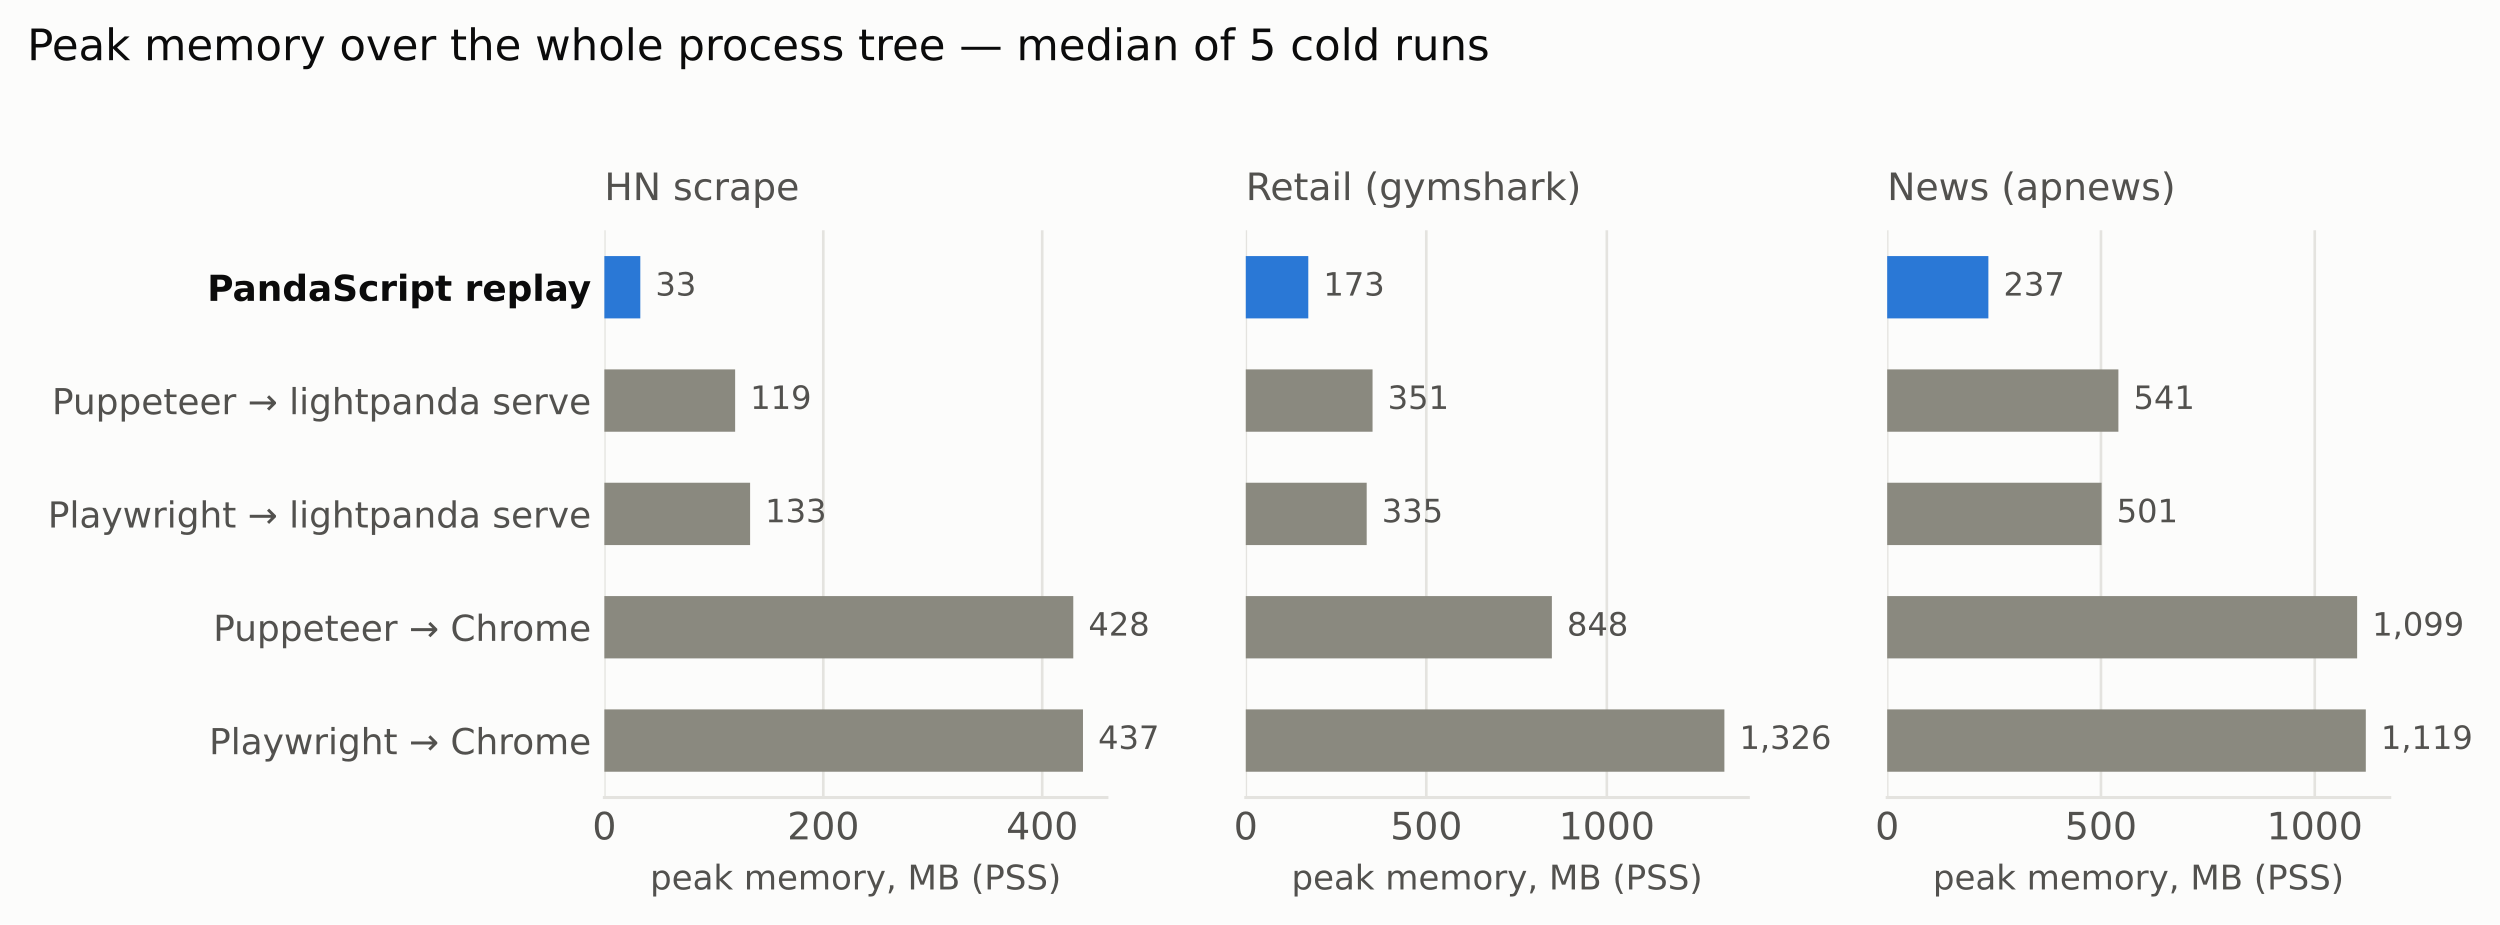
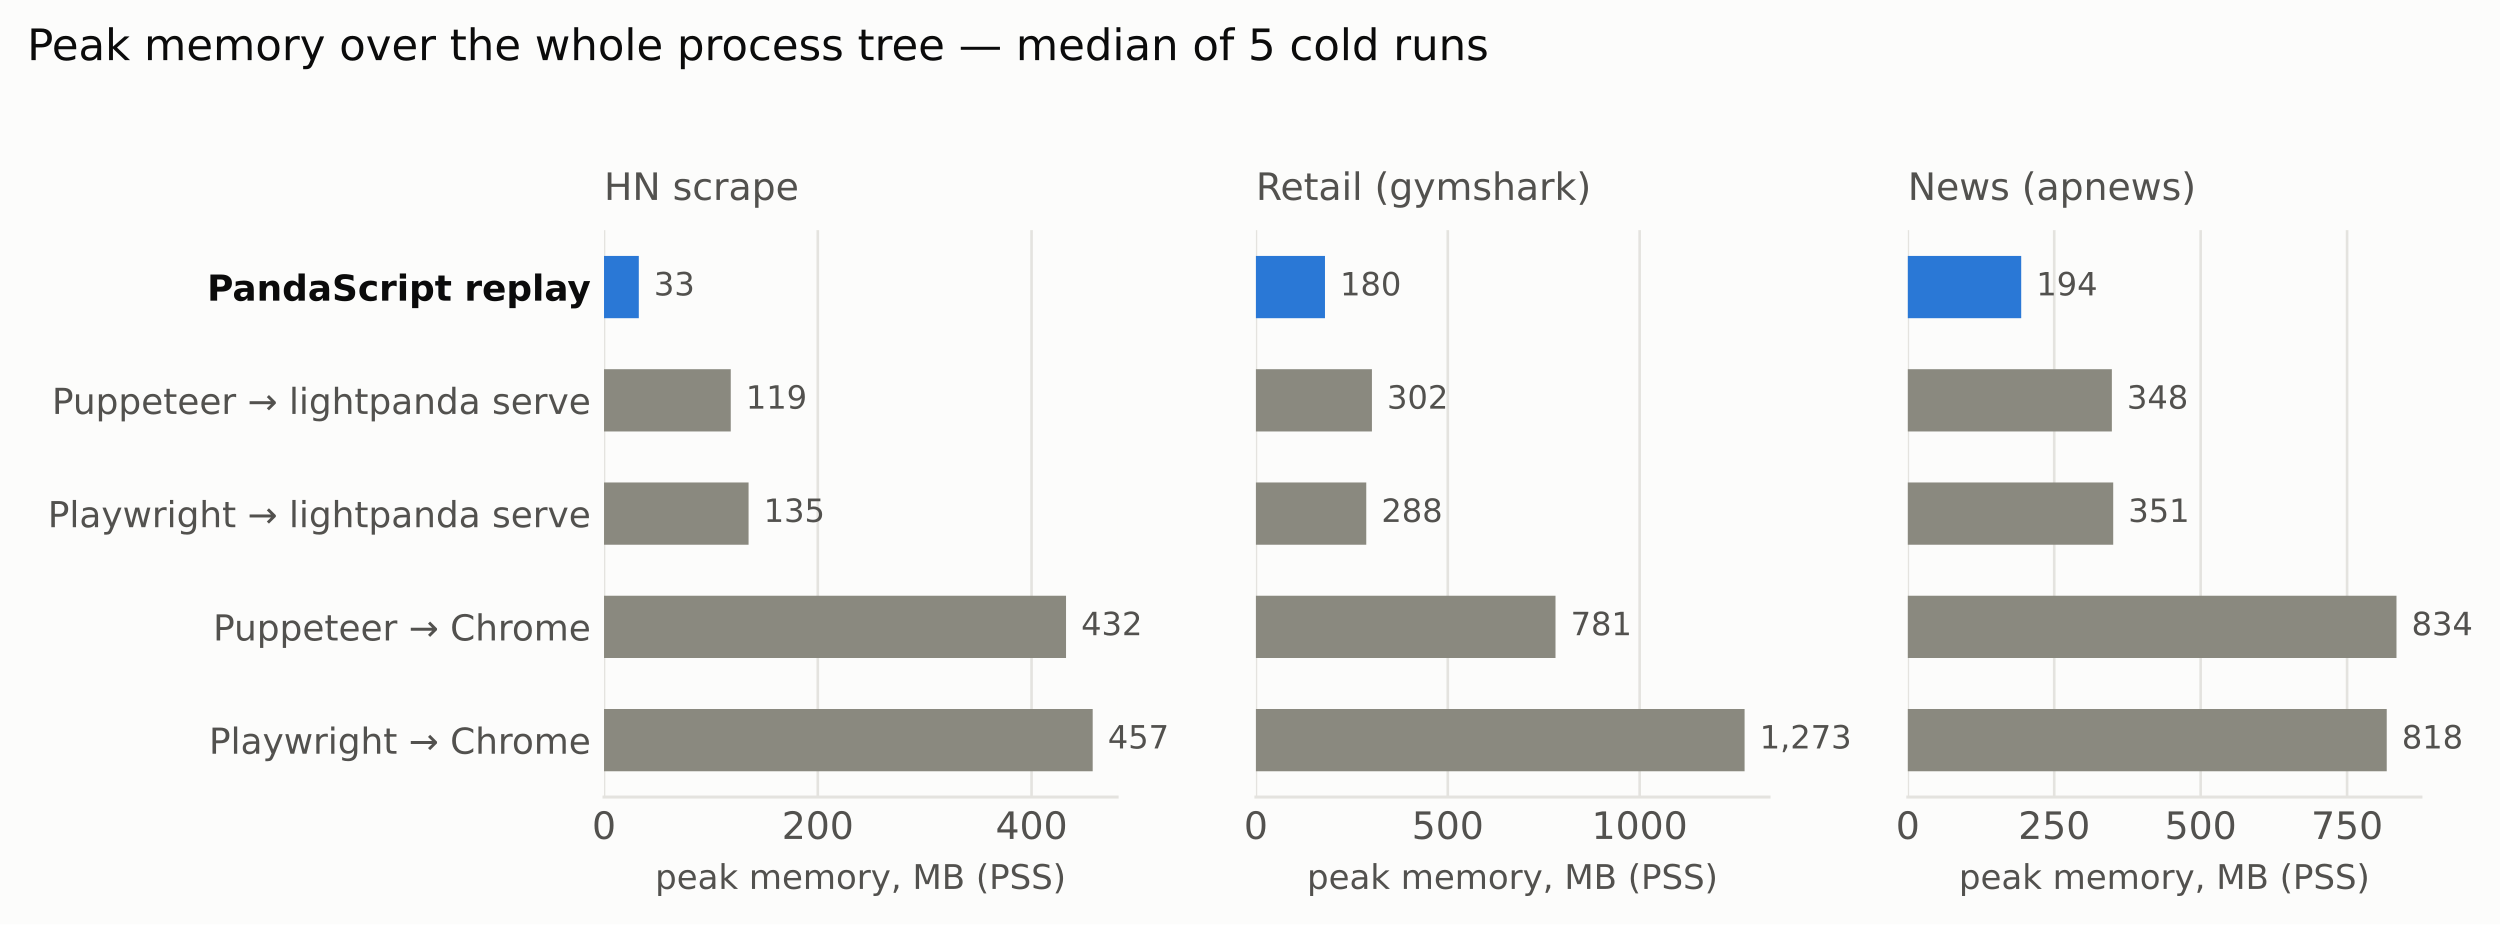
- <svg xmlns="http://www.w3.org/2000/svg" width="661.955pt" height="244.871pt" viewBox="0 0 661.955 244.871" version="1.1">
+ <svg xmlns="http://www.w3.org/2000/svg" width="662.349pt" height="244.871pt" viewBox="0 0 662.349 244.871" version="1.1">
  <defs>
    <style type="text/css">*{stroke-linejoin: round; stroke-linecap: butt}</style>
  </defs>
  <g id="figure_1">
    <g id="patch_1">
-       <path d="M 0 244.871  L 661.955 244.871  L 661.955 0  L 0 0  z " style="fill: #fcfcfb" />
+       <path d="M 0 244.871  L 662.349 244.871  L 662.349 0  L 0 0  z " style="fill: #fcfcfb" />
    </g>
    <g id="axes_1">
      <g id="patch_2">
-         <path d="M 160.028 211.17  L 293.091 211.17  L 293.091 60.972  L 160.028 60.972  z " style="fill: #fcfcfb" />
+         <path d="M 160.028 211.17  L 295.971 211.17  L 295.971 60.972  L 160.028 60.972  z " style="fill: #fcfcfb" />
      </g>
      <g id="matplotlib.axis_1">
        <g id="xtick_1">
          <g id="line2d_1">
-             <path d="M 160.028 211.17  L 160.028 60.972  " clip-path="url(#p8cc60bcf97)" style="fill: none; stroke: #e4e3df; stroke-width: 0.7; stroke-linecap: square" />
+             <path d="M 160.028 211.17  L 160.028 60.972  " clip-path="url(#ped3a4d51f2)" style="fill: none; stroke: #e4e3df; stroke-width: 0.7; stroke-linecap: square" />
          </g>
          <g id="line2d_2" />
          <g id="text_1">
            <text style="font-size: 10px; font-family: 'DejaVu Sans', 'Bitstream Vera Sans', 'Computer Modern Sans Serif', 'Lucida Grande', 'Verdana', 'Geneva', 'Lucid', 'Arial', 'Helvetica', 'Avant Garde', sans-serif; text-anchor: middle; fill: #52514e" x="160.028" y="222.268" transform="rotate(-0 160.028 222.2675)">0</text>
          </g>
        </g>
        <g id="xtick_2">
          <g id="line2d_3">
-             <path d="M 217.995 211.17  L 217.995 60.972  " clip-path="url(#p8cc60bcf97)" style="fill: none; stroke: #e4e3df; stroke-width: 0.7; stroke-linecap: square" />
+             <path d="M 216.664 211.17  L 216.664 60.972  " clip-path="url(#ped3a4d51f2)" style="fill: none; stroke: #e4e3df; stroke-width: 0.7; stroke-linecap: square" />
          </g>
          <g id="line2d_4" />
          <g id="text_2">
-             <text style="font-size: 10px; font-family: 'DejaVu Sans', 'Bitstream Vera Sans', 'Computer Modern Sans Serif', 'Lucida Grande', 'Verdana', 'Geneva', 'Lucid', 'Arial', 'Helvetica', 'Avant Garde', sans-serif; text-anchor: middle; fill: #52514e" x="217.995" y="222.268" transform="rotate(-0 217.9948 222.2675)">200</text>
+             <text style="font-size: 10px; font-family: 'DejaVu Sans', 'Bitstream Vera Sans', 'Computer Modern Sans Serif', 'Lucida Grande', 'Verdana', 'Geneva', 'Lucid', 'Arial', 'Helvetica', 'Avant Garde', sans-serif; text-anchor: middle; fill: #52514e" x="216.664" y="222.268" transform="rotate(-0 216.6644 222.2675)">200</text>
          </g>
        </g>
        <g id="xtick_3">
          <g id="line2d_5">
-             <path d="M 275.962 211.17  L 275.962 60.972  " clip-path="url(#p8cc60bcf97)" style="fill: none; stroke: #e4e3df; stroke-width: 0.7; stroke-linecap: square" />
+             <path d="M 273.301 211.17  L 273.301 60.972  " clip-path="url(#ped3a4d51f2)" style="fill: none; stroke: #e4e3df; stroke-width: 0.7; stroke-linecap: square" />
          </g>
          <g id="line2d_6" />
          <g id="text_3">
-             <text style="font-size: 10px; font-family: 'DejaVu Sans', 'Bitstream Vera Sans', 'Computer Modern Sans Serif', 'Lucida Grande', 'Verdana', 'Geneva', 'Lucid', 'Arial', 'Helvetica', 'Avant Garde', sans-serif; text-anchor: middle; fill: #52514e" x="275.962" y="222.268" transform="rotate(-0 275.9617 222.2675)">400</text>
+             <text style="font-size: 10px; font-family: 'DejaVu Sans', 'Bitstream Vera Sans', 'Computer Modern Sans Serif', 'Lucida Grande', 'Verdana', 'Geneva', 'Lucid', 'Arial', 'Helvetica', 'Avant Garde', sans-serif; text-anchor: middle; fill: #52514e" x="273.301" y="222.268" transform="rotate(-0 273.3008 222.2675)">400</text>
          </g>
        </g>
        <g id="text_4">
-           <text style="font-size: 9px; font-family: 'DejaVu Sans', 'Bitstream Vera Sans', 'Computer Modern Sans Serif', 'Lucida Grande', 'Verdana', 'Geneva', 'Lucid', 'Arial', 'Helvetica', 'Avant Garde', sans-serif; text-anchor: middle; fill: #52514e" x="226.56" y="235.508" transform="rotate(-0 226.5596 235.5085)">peak memory, MB (PSS)</text>
+           <text style="font-size: 9px; font-family: 'DejaVu Sans', 'Bitstream Vera Sans', 'Computer Modern Sans Serif', 'Lucida Grande', 'Verdana', 'Geneva', 'Lucid', 'Arial', 'Helvetica', 'Avant Garde', sans-serif; text-anchor: middle; fill: #52514e" x="228" y="235.508" transform="rotate(-0 227.9996 235.5085)">peak memory, MB (PSS)</text>
        </g>
      </g>
      <g id="matplotlib.axis_2">
        <g id="ytick_1">
          <g id="line2d_7" />
          <g id="text_5">
            <text style="font-size: 9.5px; font-family: 'DejaVu Sans', 'Bitstream Vera Sans', 'Computer Modern Sans Serif', 'Lucida Grande', 'Verdana', 'Geneva', 'Lucid', 'Arial', 'Helvetica', 'Avant Garde', sans-serif; text-anchor: end; fill: #52514e" x="156.528" y="199.699" transform="rotate(-0 156.528 199.6993)">Playwright → Chrome</text>
          </g>
        </g>
        <g id="ytick_2">
          <g id="line2d_8" />
          <g id="text_6">
            <text style="font-size: 9.5px; font-family: 'DejaVu Sans', 'Bitstream Vera Sans', 'Computer Modern Sans Serif', 'Lucida Grande', 'Verdana', 'Geneva', 'Lucid', 'Arial', 'Helvetica', 'Avant Garde', sans-serif; text-anchor: end; fill: #52514e" x="156.528" y="169.69" transform="rotate(-0 156.528 169.6898)">Puppeteer → Chrome</text>
          </g>
        </g>
        <g id="ytick_3">
          <g id="line2d_9" />
          <g id="text_7">
            <text style="font-size: 9.5px; font-family: 'DejaVu Sans', 'Bitstream Vera Sans', 'Computer Modern Sans Serif', 'Lucida Grande', 'Verdana', 'Geneva', 'Lucid', 'Arial', 'Helvetica', 'Avant Garde', sans-serif; text-anchor: end; fill: #52514e" x="156.528" y="139.68" transform="rotate(-0 156.528 139.6802)">Playwright → lightpanda serve</text>
          </g>
        </g>
        <g id="ytick_4">
          <g id="line2d_10" />
          <g id="text_8">
            <text style="font-size: 9.5px; font-family: 'DejaVu Sans', 'Bitstream Vera Sans', 'Computer Modern Sans Serif', 'Lucida Grande', 'Verdana', 'Geneva', 'Lucid', 'Arial', 'Helvetica', 'Avant Garde', sans-serif; text-anchor: end; fill: #52514e" x="156.528" y="109.671" transform="rotate(-0 156.528 109.6706)">Puppeteer → lightpanda serve</text>
          </g>
        </g>
        <g id="ytick_5">
          <g id="line2d_11" />
          <g id="text_9">
            <text style="font-weight: 700; font-size: 9.5px; font-family: 'DejaVu Sans', 'Bitstream Vera Sans', 'Computer Modern Sans Serif', 'Lucida Grande', 'Verdana', 'Geneva', 'Lucid', 'Arial', 'Helvetica', 'Avant Garde', sans-serif; text-anchor: end; fill: #0b0b0b" x="156.528" y="79.661" transform="rotate(-0 156.528 79.66107)">PandaScript replay</text>
          </g>
        </g>
      </g>
      <g id="patch_3">
-         <path d="M 160.028 211.17  L 293.091 211.17  " style="fill: none; stroke: #e4e3df; stroke-width: 0.8; stroke-linejoin: miter; stroke-linecap: square" />
+         <path d="M 160.028 211.17  L 295.971 211.17  " style="fill: none; stroke: #e4e3df; stroke-width: 0.8; stroke-linejoin: miter; stroke-linecap: square" />
      </g>
      <g id="patch_4">
-         <path d="M 160.028 204.343  L 286.755 204.343  L 286.755 187.837  L 160.028 187.837  z " clip-path="url(#p8cc60bcf97)" style="fill: #8a897f" />
+         <path d="M 160.028 204.343  L 289.498 204.343  L 289.498 187.837  L 160.028 187.837  z " clip-path="url(#ped3a4d51f2)" style="fill: #8a897f" />
      </g>
      <g id="patch_5">
-         <path d="M 160.028 174.333  L 284.185 174.333  L 284.185 157.828  L 160.028 157.828  z " clip-path="url(#p8cc60bcf97)" style="fill: #8a897f" />
+         <path d="M 160.028 174.333  L 282.434 174.333  L 282.434 157.828  L 160.028 157.828  z " clip-path="url(#ped3a4d51f2)" style="fill: #8a897f" />
      </g>
      <g id="patch_6">
-         <path d="M 160.028 144.324  L 198.612 144.324  L 198.612 127.818  L 160.028 127.818  z " clip-path="url(#p8cc60bcf97)" style="fill: #8a897f" />
+         <path d="M 160.028 144.324  L 198.328 144.324  L 198.328 127.818  L 160.028 127.818  z " clip-path="url(#ped3a4d51f2)" style="fill: #8a897f" />
      </g>
      <g id="patch_7">
-         <path d="M 160.028 114.314  L 194.65 114.314  L 194.65 97.809  L 160.028 97.809  z " clip-path="url(#p8cc60bcf97)" style="fill: #8a897f" />
+         <path d="M 160.028 114.314  L 193.606 114.314  L 193.606 97.809  L 160.028 97.809  z " clip-path="url(#ped3a4d51f2)" style="fill: #8a897f" />
      </g>
      <g id="patch_8">
-         <path d="M 160.028 84.304  L 169.542 84.304  L 169.542 67.799  L 160.028 67.799  z " clip-path="url(#p8cc60bcf97)" style="fill: #2a78d6" />
+         <path d="M 160.028 84.304  L 169.246 84.304  L 169.246 67.799  L 160.028 67.799  z " clip-path="url(#ped3a4d51f2)" style="fill: #2a78d6" />
      </g>
      <g id="text_10">
        <text style="font-size: 10px; font-family: 'DejaVu Sans', 'Bitstream Vera Sans', 'Computer Modern Sans Serif', 'Lucida Grande', 'Verdana', 'Geneva', 'Lucid', 'Arial', 'Helvetica', 'Avant Garde', sans-serif; text-anchor: start; fill: #52514e" x="160.028" y="52.972" transform="rotate(-0 160.028 52.972)">HN scrape</text>
      </g>
      <g id="text_11">
-         <text style="font-size: 8.5px; font-family: 'DejaVu Sans', 'Bitstream Vera Sans', 'Computer Modern Sans Serif', 'Lucida Grande', 'Verdana', 'Geneva', 'Lucid', 'Arial', 'Helvetica', 'Avant Garde', sans-serif; text-anchor: start; fill: #52514e" x="290.755" y="198.298" transform="rotate(-0 290.7549 198.2981)">437</text>
+         <text style="font-size: 8.5px; font-family: 'DejaVu Sans', 'Bitstream Vera Sans', 'Computer Modern Sans Serif', 'Lucida Grande', 'Verdana', 'Geneva', 'Lucid', 'Arial', 'Helvetica', 'Avant Garde', sans-serif; text-anchor: start; fill: #52514e" x="293.498" y="198.298" transform="rotate(-0 293.4978 198.2981)">457</text>
      </g>
      <g id="text_12">
-         <text style="font-size: 8.5px; font-family: 'DejaVu Sans', 'Bitstream Vera Sans', 'Computer Modern Sans Serif', 'Lucida Grande', 'Verdana', 'Geneva', 'Lucid', 'Arial', 'Helvetica', 'Avant Garde', sans-serif; text-anchor: start; fill: #52514e" x="288.185" y="168.289" transform="rotate(-0 288.1855 168.2885)">428</text>
+         <text style="font-size: 8.5px; font-family: 'DejaVu Sans', 'Bitstream Vera Sans', 'Computer Modern Sans Serif', 'Lucida Grande', 'Verdana', 'Geneva', 'Lucid', 'Arial', 'Helvetica', 'Avant Garde', sans-serif; text-anchor: start; fill: #52514e" x="286.434" y="168.289" transform="rotate(-0 286.434 168.2885)">432</text>
      </g>
      <g id="text_13">
-         <text style="font-size: 8.5px; font-family: 'DejaVu Sans', 'Bitstream Vera Sans', 'Computer Modern Sans Serif', 'Lucida Grande', 'Verdana', 'Geneva', 'Lucid', 'Arial', 'Helvetica', 'Avant Garde', sans-serif; text-anchor: start; fill: #52514e" x="202.612" y="138.279" transform="rotate(-0 202.6116 138.279)">133</text>
+         <text style="font-size: 8.5px; font-family: 'DejaVu Sans', 'Bitstream Vera Sans', 'Computer Modern Sans Serif', 'Lucida Grande', 'Verdana', 'Geneva', 'Lucid', 'Arial', 'Helvetica', 'Avant Garde', sans-serif; text-anchor: start; fill: #52514e" x="202.328" y="138.279" transform="rotate(-0 202.3278 138.279)">135</text>
      </g>
      <g id="text_14">
-         <text style="font-size: 8.5px; font-family: 'DejaVu Sans', 'Bitstream Vera Sans', 'Computer Modern Sans Serif', 'Lucida Grande', 'Verdana', 'Geneva', 'Lucid', 'Arial', 'Helvetica', 'Avant Garde', sans-serif; text-anchor: start; fill: #52514e" x="198.65" y="108.269" transform="rotate(-0 198.6499 108.2694)">119</text>
+         <text style="font-size: 8.5px; font-family: 'DejaVu Sans', 'Bitstream Vera Sans', 'Computer Modern Sans Serif', 'Lucida Grande', 'Verdana', 'Geneva', 'Lucid', 'Arial', 'Helvetica', 'Avant Garde', sans-serif; text-anchor: start; fill: #52514e" x="197.606" y="108.269" transform="rotate(-0 197.6058 108.2694)">119</text>
      </g>
      <g id="text_15">
-         <text style="font-size: 8.5px; font-family: 'DejaVu Sans', 'Bitstream Vera Sans', 'Computer Modern Sans Serif', 'Lucida Grande', 'Verdana', 'Geneva', 'Lucid', 'Arial', 'Helvetica', 'Avant Garde', sans-serif; text-anchor: start; fill: #52514e" x="173.542" y="78.26" transform="rotate(-0 173.5416 78.25982)">33</text>
+         <text style="font-size: 8.5px; font-family: 'DejaVu Sans', 'Bitstream Vera Sans', 'Computer Modern Sans Serif', 'Lucida Grande', 'Verdana', 'Geneva', 'Lucid', 'Arial', 'Helvetica', 'Avant Garde', sans-serif; text-anchor: start; fill: #52514e" x="173.246" y="78.26" transform="rotate(-0 173.2463 78.25982)">33</text>
      </g>
    </g>
    <g id="axes_2">
      <g id="patch_9">
-         <path d="M 329.861 211.17  L 462.925 211.17  L 462.925 60.972  L 329.861 60.972  z " style="fill: #fcfcfb" />
+         <path d="M 332.741 211.17  L 468.685 211.17  L 468.685 60.972  L 332.741 60.972  z " style="fill: #fcfcfb" />
      </g>
      <g id="matplotlib.axis_3">
        <g id="xtick_4">
          <g id="line2d_12">
-             <path d="M 329.861 211.17  L 329.861 60.972  " clip-path="url(#pda2b54f117)" style="fill: none; stroke: #e4e3df; stroke-width: 0.7; stroke-linecap: square" />
+             <path d="M 332.741 211.17  L 332.741 60.972  " clip-path="url(#pb6df1521ff)" style="fill: none; stroke: #e4e3df; stroke-width: 0.7; stroke-linecap: square" />
          </g>
          <g id="line2d_13" />
          <g id="text_16">
-             <text style="font-size: 10px; font-family: 'DejaVu Sans', 'Bitstream Vera Sans', 'Computer Modern Sans Serif', 'Lucida Grande', 'Verdana', 'Geneva', 'Lucid', 'Arial', 'Helvetica', 'Avant Garde', sans-serif; text-anchor: middle; fill: #52514e" x="329.861" y="222.268" transform="rotate(-0 329.8613 222.2675)">0</text>
+             <text style="font-size: 10px; font-family: 'DejaVu Sans', 'Bitstream Vera Sans', 'Computer Modern Sans Serif', 'Lucida Grande', 'Verdana', 'Geneva', 'Lucid', 'Arial', 'Helvetica', 'Avant Garde', sans-serif; text-anchor: middle; fill: #52514e" x="332.741" y="222.268" transform="rotate(-0 332.7413 222.2675)">0</text>
          </g>
        </g>
        <g id="xtick_5">
          <g id="line2d_14">
-             <path d="M 377.658 211.17  L 377.658 60.972  " clip-path="url(#pda2b54f117)" style="fill: none; stroke: #e4e3df; stroke-width: 0.7; stroke-linecap: square" />
+             <path d="M 383.575 211.17  L 383.575 60.972  " clip-path="url(#pb6df1521ff)" style="fill: none; stroke: #e4e3df; stroke-width: 0.7; stroke-linecap: square" />
          </g>
          <g id="line2d_15" />
          <g id="text_17">
-             <text style="font-size: 10px; font-family: 'DejaVu Sans', 'Bitstream Vera Sans', 'Computer Modern Sans Serif', 'Lucida Grande', 'Verdana', 'Geneva', 'Lucid', 'Arial', 'Helvetica', 'Avant Garde', sans-serif; text-anchor: middle; fill: #52514e" x="377.658" y="222.268" transform="rotate(-0 377.6584 222.2675)">500</text>
+             <text style="font-size: 10px; font-family: 'DejaVu Sans', 'Bitstream Vera Sans', 'Computer Modern Sans Serif', 'Lucida Grande', 'Verdana', 'Geneva', 'Lucid', 'Arial', 'Helvetica', 'Avant Garde', sans-serif; text-anchor: middle; fill: #52514e" x="383.575" y="222.268" transform="rotate(-0 383.575 222.2675)">500</text>
          </g>
        </g>
        <g id="xtick_6">
          <g id="line2d_16">
-             <path d="M 425.456 211.17  L 425.456 60.972  " clip-path="url(#pda2b54f117)" style="fill: none; stroke: #e4e3df; stroke-width: 0.7; stroke-linecap: square" />
+             <path d="M 434.409 211.17  L 434.409 60.972  " clip-path="url(#pb6df1521ff)" style="fill: none; stroke: #e4e3df; stroke-width: 0.7; stroke-linecap: square" />
          </g>
          <g id="line2d_17" />
          <g id="text_18">
-             <text style="font-size: 10px; font-family: 'DejaVu Sans', 'Bitstream Vera Sans', 'Computer Modern Sans Serif', 'Lucida Grande', 'Verdana', 'Geneva', 'Lucid', 'Arial', 'Helvetica', 'Avant Garde', sans-serif; text-anchor: middle; fill: #52514e" x="425.456" y="222.268" transform="rotate(-0 425.4555 222.2675)">1000</text>
+             <text style="font-size: 10px; font-family: 'DejaVu Sans', 'Bitstream Vera Sans', 'Computer Modern Sans Serif', 'Lucida Grande', 'Verdana', 'Geneva', 'Lucid', 'Arial', 'Helvetica', 'Avant Garde', sans-serif; text-anchor: middle; fill: #52514e" x="434.409" y="222.268" transform="rotate(-0 434.4087 222.2675)">1000</text>
          </g>
        </g>
        <g id="text_19">
-           <text style="font-size: 9px; font-family: 'DejaVu Sans', 'Bitstream Vera Sans', 'Computer Modern Sans Serif', 'Lucida Grande', 'Verdana', 'Geneva', 'Lucid', 'Arial', 'Helvetica', 'Avant Garde', sans-serif; text-anchor: middle; fill: #52514e" x="396.393" y="235.508" transform="rotate(-0 396.393 235.5085)">peak memory, MB (PSS)</text>
+           <text style="font-size: 9px; font-family: 'DejaVu Sans', 'Bitstream Vera Sans', 'Computer Modern Sans Serif', 'Lucida Grande', 'Verdana', 'Geneva', 'Lucid', 'Arial', 'Helvetica', 'Avant Garde', sans-serif; text-anchor: middle; fill: #52514e" x="400.713" y="235.508" transform="rotate(-0 400.713 235.5085)">peak memory, MB (PSS)</text>
        </g>
      </g>
      <g id="matplotlib.axis_4">
        <g id="ytick_6">
          <g id="line2d_18" />
        </g>
        <g id="ytick_7">
          <g id="line2d_19" />
        </g>
        <g id="ytick_8">
          <g id="line2d_20" />
        </g>
        <g id="ytick_9">
          <g id="line2d_21" />
        </g>
        <g id="ytick_10">
          <g id="line2d_22" />
        </g>
      </g>
      <g id="patch_10">
-         <path d="M 329.861 211.17  L 462.925 211.17  " style="fill: none; stroke: #e4e3df; stroke-width: 0.8; stroke-linejoin: miter; stroke-linecap: square" />
+         <path d="M 332.741 211.17  L 468.685 211.17  " style="fill: none; stroke: #e4e3df; stroke-width: 0.8; stroke-linejoin: miter; stroke-linecap: square" />
      </g>
      <g id="patch_11">
-         <path d="M 329.861 204.343  L 456.588 204.343  L 456.588 187.837  L 329.861 187.837  z " clip-path="url(#pda2b54f117)" style="fill: #8a897f" />
+         <path d="M 332.741 204.343  L 462.211 204.343  L 462.211 187.837  L 332.741 187.837  z " clip-path="url(#pb6df1521ff)" style="fill: #8a897f" />
      </g>
      <g id="patch_12">
-         <path d="M 329.861 174.333  L 410.91 174.333  L 410.91 157.828  L 329.861 157.828  z " clip-path="url(#pda2b54f117)" style="fill: #8a897f" />
+         <path d="M 332.741 174.333  L 412.116 174.333  L 412.116 157.828  L 332.741 157.828  z " clip-path="url(#pb6df1521ff)" style="fill: #8a897f" />
      </g>
      <g id="patch_13">
-         <path d="M 329.861 144.324  L 361.876 144.324  L 361.876 127.818  L 329.861 127.818  z " clip-path="url(#pda2b54f117)" style="fill: #8a897f" />
+         <path d="M 332.741 144.324  L 361.977 144.324  L 361.977 127.818  L 332.741 127.818  z " clip-path="url(#pb6df1521ff)" style="fill: #8a897f" />
      </g>
      <g id="patch_14">
-         <path d="M 329.861 114.314  L 363.429 114.314  L 363.429 97.809  L 329.861 97.809  z " clip-path="url(#pda2b54f117)" style="fill: #8a897f" />
+         <path d="M 332.741 114.314  L 363.479 114.314  L 363.479 97.809  L 332.741 97.809  z " clip-path="url(#pb6df1521ff)" style="fill: #8a897f" />
      </g>
      <g id="patch_15">
-         <path d="M 329.861 84.304  L 346.412 84.304  L 346.412 67.799  L 329.861 67.799  z " clip-path="url(#pda2b54f117)" style="fill: #2a78d6" />
+         <path d="M 332.741 84.304  L 351.04 84.304  L 351.04 67.799  L 332.741 67.799  z " clip-path="url(#pb6df1521ff)" style="fill: #2a78d6" />
      </g>
      <g id="text_20">
-         <text style="font-size: 10px; font-family: 'DejaVu Sans', 'Bitstream Vera Sans', 'Computer Modern Sans Serif', 'Lucida Grande', 'Verdana', 'Geneva', 'Lucid', 'Arial', 'Helvetica', 'Avant Garde', sans-serif; text-anchor: start; fill: #52514e" x="329.861" y="52.972" transform="rotate(-0 329.8613 52.972)">Retail (gymshark)</text>
+         <text style="font-size: 10px; font-family: 'DejaVu Sans', 'Bitstream Vera Sans', 'Computer Modern Sans Serif', 'Lucida Grande', 'Verdana', 'Geneva', 'Lucid', 'Arial', 'Helvetica', 'Avant Garde', sans-serif; text-anchor: start; fill: #52514e" x="332.741" y="52.972" transform="rotate(-0 332.7413 52.972)">Retail (gymshark)</text>
      </g>
      <g id="text_21">
-         <text style="font-size: 8.5px; font-family: 'DejaVu Sans', 'Bitstream Vera Sans', 'Computer Modern Sans Serif', 'Lucida Grande', 'Verdana', 'Geneva', 'Lucid', 'Arial', 'Helvetica', 'Avant Garde', sans-serif; text-anchor: start; fill: #52514e" x="460.588" y="198.298" transform="rotate(-0 460.5882 198.2981)">1,326</text>
+         <text style="font-size: 8.5px; font-family: 'DejaVu Sans', 'Bitstream Vera Sans', 'Computer Modern Sans Serif', 'Lucida Grande', 'Verdana', 'Geneva', 'Lucid', 'Arial', 'Helvetica', 'Avant Garde', sans-serif; text-anchor: start; fill: #52514e" x="466.211" y="198.298" transform="rotate(-0 466.2111 198.2981)">1,273</text>
      </g>
      <g id="text_22">
-         <text style="font-size: 8.5px; font-family: 'DejaVu Sans', 'Bitstream Vera Sans', 'Computer Modern Sans Serif', 'Lucida Grande', 'Verdana', 'Geneva', 'Lucid', 'Arial', 'Helvetica', 'Avant Garde', sans-serif; text-anchor: start; fill: #52514e" x="414.91" y="168.289" transform="rotate(-0 414.9098 168.2885)">848</text>
+         <text style="font-size: 8.5px; font-family: 'DejaVu Sans', 'Bitstream Vera Sans', 'Computer Modern Sans Serif', 'Lucida Grande', 'Verdana', 'Geneva', 'Lucid', 'Arial', 'Helvetica', 'Avant Garde', sans-serif; text-anchor: start; fill: #52514e" x="416.116" y="168.289" transform="rotate(-0 416.1164 168.2885)">781</text>
      </g>
      <g id="text_23">
-         <text style="font-size: 8.5px; font-family: 'DejaVu Sans', 'Bitstream Vera Sans', 'Computer Modern Sans Serif', 'Lucida Grande', 'Verdana', 'Geneva', 'Lucid', 'Arial', 'Helvetica', 'Avant Garde', sans-serif; text-anchor: start; fill: #52514e" x="365.876" y="138.279" transform="rotate(-0 365.8763 138.279)">335</text>
+         <text style="font-size: 8.5px; font-family: 'DejaVu Sans', 'Bitstream Vera Sans', 'Computer Modern Sans Serif', 'Lucida Grande', 'Verdana', 'Geneva', 'Lucid', 'Arial', 'Helvetica', 'Avant Garde', sans-serif; text-anchor: start; fill: #52514e" x="365.977" y="138.279" transform="rotate(-0 365.9772 138.279)">288</text>
      </g>
      <g id="text_24">
-         <text style="font-size: 8.5px; font-family: 'DejaVu Sans', 'Bitstream Vera Sans', 'Computer Modern Sans Serif', 'Lucida Grande', 'Verdana', 'Geneva', 'Lucid', 'Arial', 'Helvetica', 'Avant Garde', sans-serif; text-anchor: start; fill: #52514e" x="367.429" y="108.269" transform="rotate(-0 367.4292 108.2694)">351</text>
+         <text style="font-size: 8.5px; font-family: 'DejaVu Sans', 'Bitstream Vera Sans', 'Computer Modern Sans Serif', 'Lucida Grande', 'Verdana', 'Geneva', 'Lucid', 'Arial', 'Helvetica', 'Avant Garde', sans-serif; text-anchor: start; fill: #52514e" x="367.479" y="108.269" transform="rotate(-0 367.479 108.2694)">302</text>
      </g>
      <g id="text_25">
-         <text style="font-size: 8.5px; font-family: 'DejaVu Sans', 'Bitstream Vera Sans', 'Computer Modern Sans Serif', 'Lucida Grande', 'Verdana', 'Geneva', 'Lucid', 'Arial', 'Helvetica', 'Avant Garde', sans-serif; text-anchor: start; fill: #52514e" x="350.412" y="78.26" transform="rotate(-0 350.4115 78.25982)">173</text>
+         <text style="font-size: 8.5px; font-family: 'DejaVu Sans', 'Bitstream Vera Sans', 'Computer Modern Sans Serif', 'Lucida Grande', 'Verdana', 'Geneva', 'Lucid', 'Arial', 'Helvetica', 'Avant Garde', sans-serif; text-anchor: start; fill: #52514e" x="355.04" y="78.26" transform="rotate(-0 355.0403 78.25982)">180</text>
      </g>
    </g>
    <g id="axes_3">
      <g id="patch_16">
-         <path d="M 499.695 211.17  L 632.758 211.17  L 632.758 60.972  L 499.695 60.972  z " style="fill: #fcfcfb" />
+         <path d="M 505.455 211.17  L 641.398 211.17  L 641.398 60.972  L 505.455 60.972  z " style="fill: #fcfcfb" />
      </g>
      <g id="matplotlib.axis_5">
        <g id="xtick_7">
          <g id="line2d_23">
-             <path d="M 499.695 211.17  L 499.695 60.972  " clip-path="url(#p1c4bafe110)" style="fill: none; stroke: #e4e3df; stroke-width: 0.7; stroke-linecap: square" />
+             <path d="M 505.455 211.17  L 505.455 60.972  " clip-path="url(#pef9ed0167f)" style="fill: none; stroke: #e4e3df; stroke-width: 0.7; stroke-linecap: square" />
          </g>
          <g id="line2d_24" />
          <g id="text_26">
-             <text style="font-size: 10px; font-family: 'DejaVu Sans', 'Bitstream Vera Sans', 'Computer Modern Sans Serif', 'Lucida Grande', 'Verdana', 'Geneva', 'Lucid', 'Arial', 'Helvetica', 'Avant Garde', sans-serif; text-anchor: middle; fill: #52514e" x="499.695" y="222.268" transform="rotate(-0 499.6947 222.2675)">0</text>
+             <text style="font-size: 10px; font-family: 'DejaVu Sans', 'Bitstream Vera Sans', 'Computer Modern Sans Serif', 'Lucida Grande', 'Verdana', 'Geneva', 'Lucid', 'Arial', 'Helvetica', 'Avant Garde', sans-serif; text-anchor: middle; fill: #52514e" x="505.455" y="222.268" transform="rotate(-0 505.4547 222.2675)">0</text>
          </g>
        </g>
        <g id="xtick_8">
          <g id="line2d_25">
-             <path d="M 556.299 211.17  L 556.299 60.972  " clip-path="url(#p1c4bafe110)" style="fill: none; stroke: #e4e3df; stroke-width: 0.7; stroke-linecap: square" />
+             <path d="M 544.248 211.17  L 544.248 60.972  " clip-path="url(#pef9ed0167f)" style="fill: none; stroke: #e4e3df; stroke-width: 0.7; stroke-linecap: square" />
          </g>
          <g id="line2d_26" />
          <g id="text_27">
-             <text style="font-size: 10px; font-family: 'DejaVu Sans', 'Bitstream Vera Sans', 'Computer Modern Sans Serif', 'Lucida Grande', 'Verdana', 'Geneva', 'Lucid', 'Arial', 'Helvetica', 'Avant Garde', sans-serif; text-anchor: middle; fill: #52514e" x="556.299" y="222.268" transform="rotate(-0 556.2985 222.2675)">500</text>
+             <text style="font-size: 10px; font-family: 'DejaVu Sans', 'Bitstream Vera Sans', 'Computer Modern Sans Serif', 'Lucida Grande', 'Verdana', 'Geneva', 'Lucid', 'Arial', 'Helvetica', 'Avant Garde', sans-serif; text-anchor: middle; fill: #52514e" x="544.248" y="222.268" transform="rotate(-0 544.2484 222.2675)">250</text>
          </g>
        </g>
        <g id="xtick_9">
          <g id="line2d_27">
-             <path d="M 612.902 211.17  L 612.902 60.972  " clip-path="url(#p1c4bafe110)" style="fill: none; stroke: #e4e3df; stroke-width: 0.7; stroke-linecap: square" />
+             <path d="M 583.042 211.17  L 583.042 60.972  " clip-path="url(#pef9ed0167f)" style="fill: none; stroke: #e4e3df; stroke-width: 0.7; stroke-linecap: square" />
          </g>
          <g id="line2d_28" />
          <g id="text_28">
-             <text style="font-size: 10px; font-family: 'DejaVu Sans', 'Bitstream Vera Sans', 'Computer Modern Sans Serif', 'Lucida Grande', 'Verdana', 'Geneva', 'Lucid', 'Arial', 'Helvetica', 'Avant Garde', sans-serif; text-anchor: middle; fill: #52514e" x="612.902" y="222.268" transform="rotate(-0 612.9024 222.2675)">1000</text>
-           </g>
-         </g>
-         <g id="text_29">
-           <text style="font-size: 9px; font-family: 'DejaVu Sans', 'Bitstream Vera Sans', 'Computer Modern Sans Serif', 'Lucida Grande', 'Verdana', 'Geneva', 'Lucid', 'Arial', 'Helvetica', 'Avant Garde', sans-serif; text-anchor: middle; fill: #52514e" x="566.226" y="235.508" transform="rotate(-0 566.2263 235.5085)">peak memory, MB (PSS)</text>
+             <text style="font-size: 10px; font-family: 'DejaVu Sans', 'Bitstream Vera Sans', 'Computer Modern Sans Serif', 'Lucida Grande', 'Verdana', 'Geneva', 'Lucid', 'Arial', 'Helvetica', 'Avant Garde', sans-serif; text-anchor: middle; fill: #52514e" x="583.042" y="222.268" transform="rotate(-0 583.0422 222.2675)">500</text>
+           </g>
+         </g>
+         <g id="xtick_10">
+           <g id="line2d_29">
+             <path d="M 621.836 211.17  L 621.836 60.972  " clip-path="url(#pef9ed0167f)" style="fill: none; stroke: #e4e3df; stroke-width: 0.7; stroke-linecap: square" />
+           </g>
+           <g id="line2d_30" />
+           <g id="text_29">
+             <text style="font-size: 10px; font-family: 'DejaVu Sans', 'Bitstream Vera Sans', 'Computer Modern Sans Serif', 'Lucida Grande', 'Verdana', 'Geneva', 'Lucid', 'Arial', 'Helvetica', 'Avant Garde', sans-serif; text-anchor: middle; fill: #52514e" x="621.836" y="222.268" transform="rotate(-0 621.8359 222.2675)">750</text>
+           </g>
+         </g>
+         <g id="text_30">
+           <text style="font-size: 9px; font-family: 'DejaVu Sans', 'Bitstream Vera Sans', 'Computer Modern Sans Serif', 'Lucida Grande', 'Verdana', 'Geneva', 'Lucid', 'Arial', 'Helvetica', 'Avant Garde', sans-serif; text-anchor: middle; fill: #52514e" x="573.426" y="235.508" transform="rotate(-0 573.4263 235.5085)">peak memory, MB (PSS)</text>
        </g>
      </g>
      <g id="matplotlib.axis_6">
        <g id="ytick_11">
-           <g id="line2d_29" />
+           <g id="line2d_31" />
        </g>
        <g id="ytick_12">
-           <g id="line2d_30" />
+           <g id="line2d_32" />
        </g>
        <g id="ytick_13">
-           <g id="line2d_31" />
+           <g id="line2d_33" />
        </g>
        <g id="ytick_14">
-           <g id="line2d_32" />
+           <g id="line2d_34" />
        </g>
        <g id="ytick_15">
-           <g id="line2d_33" />
+           <g id="line2d_35" />
        </g>
      </g>
      <g id="patch_17">
-         <path d="M 499.695 211.17  L 632.758 211.17  " style="fill: none; stroke: #e4e3df; stroke-width: 0.8; stroke-linejoin: miter; stroke-linecap: square" />
+         <path d="M 505.455 211.17  L 641.398 211.17  " style="fill: none; stroke: #e4e3df; stroke-width: 0.8; stroke-linejoin: miter; stroke-linecap: square" />
      </g>
      <g id="patch_18">
-         <path d="M 499.695 204.343  L 626.422 204.343  L 626.422 187.837  L 499.695 187.837  z " clip-path="url(#p1c4bafe110)" style="fill: #8a897f" />
+         <path d="M 505.455 204.343  L 632.341 204.343  L 632.341 187.837  L 505.455 187.837  z " clip-path="url(#pef9ed0167f)" style="fill: #8a897f" />
      </g>
      <g id="patch_19">
-         <path d="M 499.695 174.333  L 624.125 174.333  L 624.125 157.828  L 499.695 157.828  z " clip-path="url(#p1c4bafe110)" style="fill: #8a897f" />
+         <path d="M 505.455 174.333  L 634.924 174.333  L 634.924 157.828  L 505.455 157.828  z " clip-path="url(#pef9ed0167f)" style="fill: #8a897f" />
      </g>
      <g id="patch_20">
-         <path d="M 499.695 144.324  L 556.461 144.324  L 556.461 127.818  L 499.695 127.818  z " clip-path="url(#p1c4bafe110)" style="fill: #8a897f" />
+         <path d="M 505.455 144.324  L 559.873 144.324  L 559.873 127.818  L 505.455 127.818  z " clip-path="url(#pef9ed0167f)" style="fill: #8a897f" />
      </g>
      <g id="patch_21">
-         <path d="M 499.695 114.314  L 560.913 114.314  L 560.913 97.809  L 499.695 97.809  z " clip-path="url(#p1c4bafe110)" style="fill: #8a897f" />
+         <path d="M 505.455 114.314  L 559.517 114.314  L 559.517 97.809  L 505.455 97.809  z " clip-path="url(#pef9ed0167f)" style="fill: #8a897f" />
      </g>
      <g id="patch_22">
-         <path d="M 499.695 84.304  L 526.487 84.304  L 526.487 67.799  L 499.695 67.799  z " clip-path="url(#p1c4bafe110)" style="fill: #2a78d6" />
-       </g>
-       <g id="text_30">
-         <text style="font-size: 10px; font-family: 'DejaVu Sans', 'Bitstream Vera Sans', 'Computer Modern Sans Serif', 'Lucida Grande', 'Verdana', 'Geneva', 'Lucid', 'Arial', 'Helvetica', 'Avant Garde', sans-serif; text-anchor: start; fill: #52514e" x="499.695" y="52.972" transform="rotate(-0 499.6947 52.972)">News (apnews)</text>
+         <path d="M 505.455 84.304  L 535.498 84.304  L 535.498 67.799  L 505.455 67.799  z " clip-path="url(#pef9ed0167f)" style="fill: #2a78d6" />
      </g>
      <g id="text_31">
-         <text style="font-size: 8.5px; font-family: 'DejaVu Sans', 'Bitstream Vera Sans', 'Computer Modern Sans Serif', 'Lucida Grande', 'Verdana', 'Geneva', 'Lucid', 'Arial', 'Helvetica', 'Avant Garde', sans-serif; text-anchor: start; fill: #52514e" x="630.422" y="198.298" transform="rotate(-0 630.4216 198.2981)">1,119</text>
+         <text style="font-size: 10px; font-family: 'DejaVu Sans', 'Bitstream Vera Sans', 'Computer Modern Sans Serif', 'Lucida Grande', 'Verdana', 'Geneva', 'Lucid', 'Arial', 'Helvetica', 'Avant Garde', sans-serif; text-anchor: start; fill: #52514e" x="505.455" y="52.972" transform="rotate(-0 505.4547 52.972)">News (apnews)</text>
      </g>
      <g id="text_32">
-         <text style="font-size: 8.5px; font-family: 'DejaVu Sans', 'Bitstream Vera Sans', 'Computer Modern Sans Serif', 'Lucida Grande', 'Verdana', 'Geneva', 'Lucid', 'Arial', 'Helvetica', 'Avant Garde', sans-serif; text-anchor: start; fill: #52514e" x="628.125" y="168.289" transform="rotate(-0 628.1255 168.2885)">1,099</text>
+         <text style="font-size: 8.5px; font-family: 'DejaVu Sans', 'Bitstream Vera Sans', 'Computer Modern Sans Serif', 'Lucida Grande', 'Verdana', 'Geneva', 'Lucid', 'Arial', 'Helvetica', 'Avant Garde', sans-serif; text-anchor: start; fill: #52514e" x="636.341" y="198.298" transform="rotate(-0 636.3415 198.2981)">818</text>
      </g>
      <g id="text_33">
-         <text style="font-size: 8.5px; font-family: 'DejaVu Sans', 'Bitstream Vera Sans', 'Computer Modern Sans Serif', 'Lucida Grande', 'Verdana', 'Geneva', 'Lucid', 'Arial', 'Helvetica', 'Avant Garde', sans-serif; text-anchor: start; fill: #52514e" x="560.461" y="138.279" transform="rotate(-0 560.4612 138.279)">501</text>
+         <text style="font-size: 8.5px; font-family: 'DejaVu Sans', 'Bitstream Vera Sans', 'Computer Modern Sans Serif', 'Lucida Grande', 'Verdana', 'Geneva', 'Lucid', 'Arial', 'Helvetica', 'Avant Garde', sans-serif; text-anchor: start; fill: #52514e" x="638.924" y="168.289" transform="rotate(-0 638.9244 168.2885)">834</text>
      </g>
      <g id="text_34">
-         <text style="font-size: 8.5px; font-family: 'DejaVu Sans', 'Bitstream Vera Sans', 'Computer Modern Sans Serif', 'Lucida Grande', 'Verdana', 'Geneva', 'Lucid', 'Arial', 'Helvetica', 'Avant Garde', sans-serif; text-anchor: start; fill: #52514e" x="564.913" y="108.269" transform="rotate(-0 564.9125 108.2694)">541</text>
+         <text style="font-size: 8.5px; font-family: 'DejaVu Sans', 'Bitstream Vera Sans', 'Computer Modern Sans Serif', 'Lucida Grande', 'Verdana', 'Geneva', 'Lucid', 'Arial', 'Helvetica', 'Avant Garde', sans-serif; text-anchor: start; fill: #52514e" x="563.873" y="138.279" transform="rotate(-0 563.8728 138.279)">351</text>
      </g>
      <g id="text_35">
-         <text style="font-size: 8.5px; font-family: 'DejaVu Sans', 'Bitstream Vera Sans', 'Computer Modern Sans Serif', 'Lucida Grande', 'Verdana', 'Geneva', 'Lucid', 'Arial', 'Helvetica', 'Avant Garde', sans-serif; text-anchor: start; fill: #52514e" x="530.487" y="78.26" transform="rotate(-0 530.4865 78.25982)">237</text>
-       </g>
-     </g>
-     <g id="text_36">
+         <text style="font-size: 8.5px; font-family: 'DejaVu Sans', 'Bitstream Vera Sans', 'Computer Modern Sans Serif', 'Lucida Grande', 'Verdana', 'Geneva', 'Lucid', 'Arial', 'Helvetica', 'Avant Garde', sans-serif; text-anchor: start; fill: #52514e" x="563.517" y="108.269" transform="rotate(-0 563.5166 108.2694)">348</text>
+       </g>
+       <g id="text_36">
+         <text style="font-size: 8.5px; font-family: 'DejaVu Sans', 'Bitstream Vera Sans', 'Computer Modern Sans Serif', 'Lucida Grande', 'Verdana', 'Geneva', 'Lucid', 'Arial', 'Helvetica', 'Avant Garde', sans-serif; text-anchor: start; fill: #52514e" x="539.498" y="78.26" transform="rotate(-0 539.4977 78.25982)">194</text>
+       </g>
+     </g>
+     <g id="text_37">
      <text style="font-size: 11.5px; font-family: 'DejaVu Sans', 'Bitstream Vera Sans', 'Computer Modern Sans Serif', 'Lucida Grande', 'Verdana', 'Geneva', 'Lucid', 'Arial', 'Helvetica', 'Avant Garde', sans-serif; text-anchor: start; fill: #0b0b0b" x="7.2" y="15.938" transform="rotate(-0 7.2 15.9382)">Peak memory over the whole process tree — median of 5 cold runs</text>
    </g>
  </g>
  <defs>
-     <clipPath id="p8cc60bcf97">
-       <rect x="160.028" y="60.972" width="133.063" height="150.198" />
+     <clipPath id="ped3a4d51f2">
+       <rect x="160.028" y="60.972" width="135.943" height="150.198" />
    </clipPath>
-     <clipPath id="pda2b54f117">
-       <rect x="329.861" y="60.972" width="133.063" height="150.198" />
+     <clipPath id="pb6df1521ff">
+       <rect x="332.741" y="60.972" width="135.943" height="150.198" />
    </clipPath>
-     <clipPath id="p1c4bafe110">
-       <rect x="499.695" y="60.972" width="133.063" height="150.198" />
+     <clipPath id="pef9ed0167f">
+       <rect x="505.455" y="60.972" width="135.943" height="150.198" />
    </clipPath>
  </defs>
</svg>
